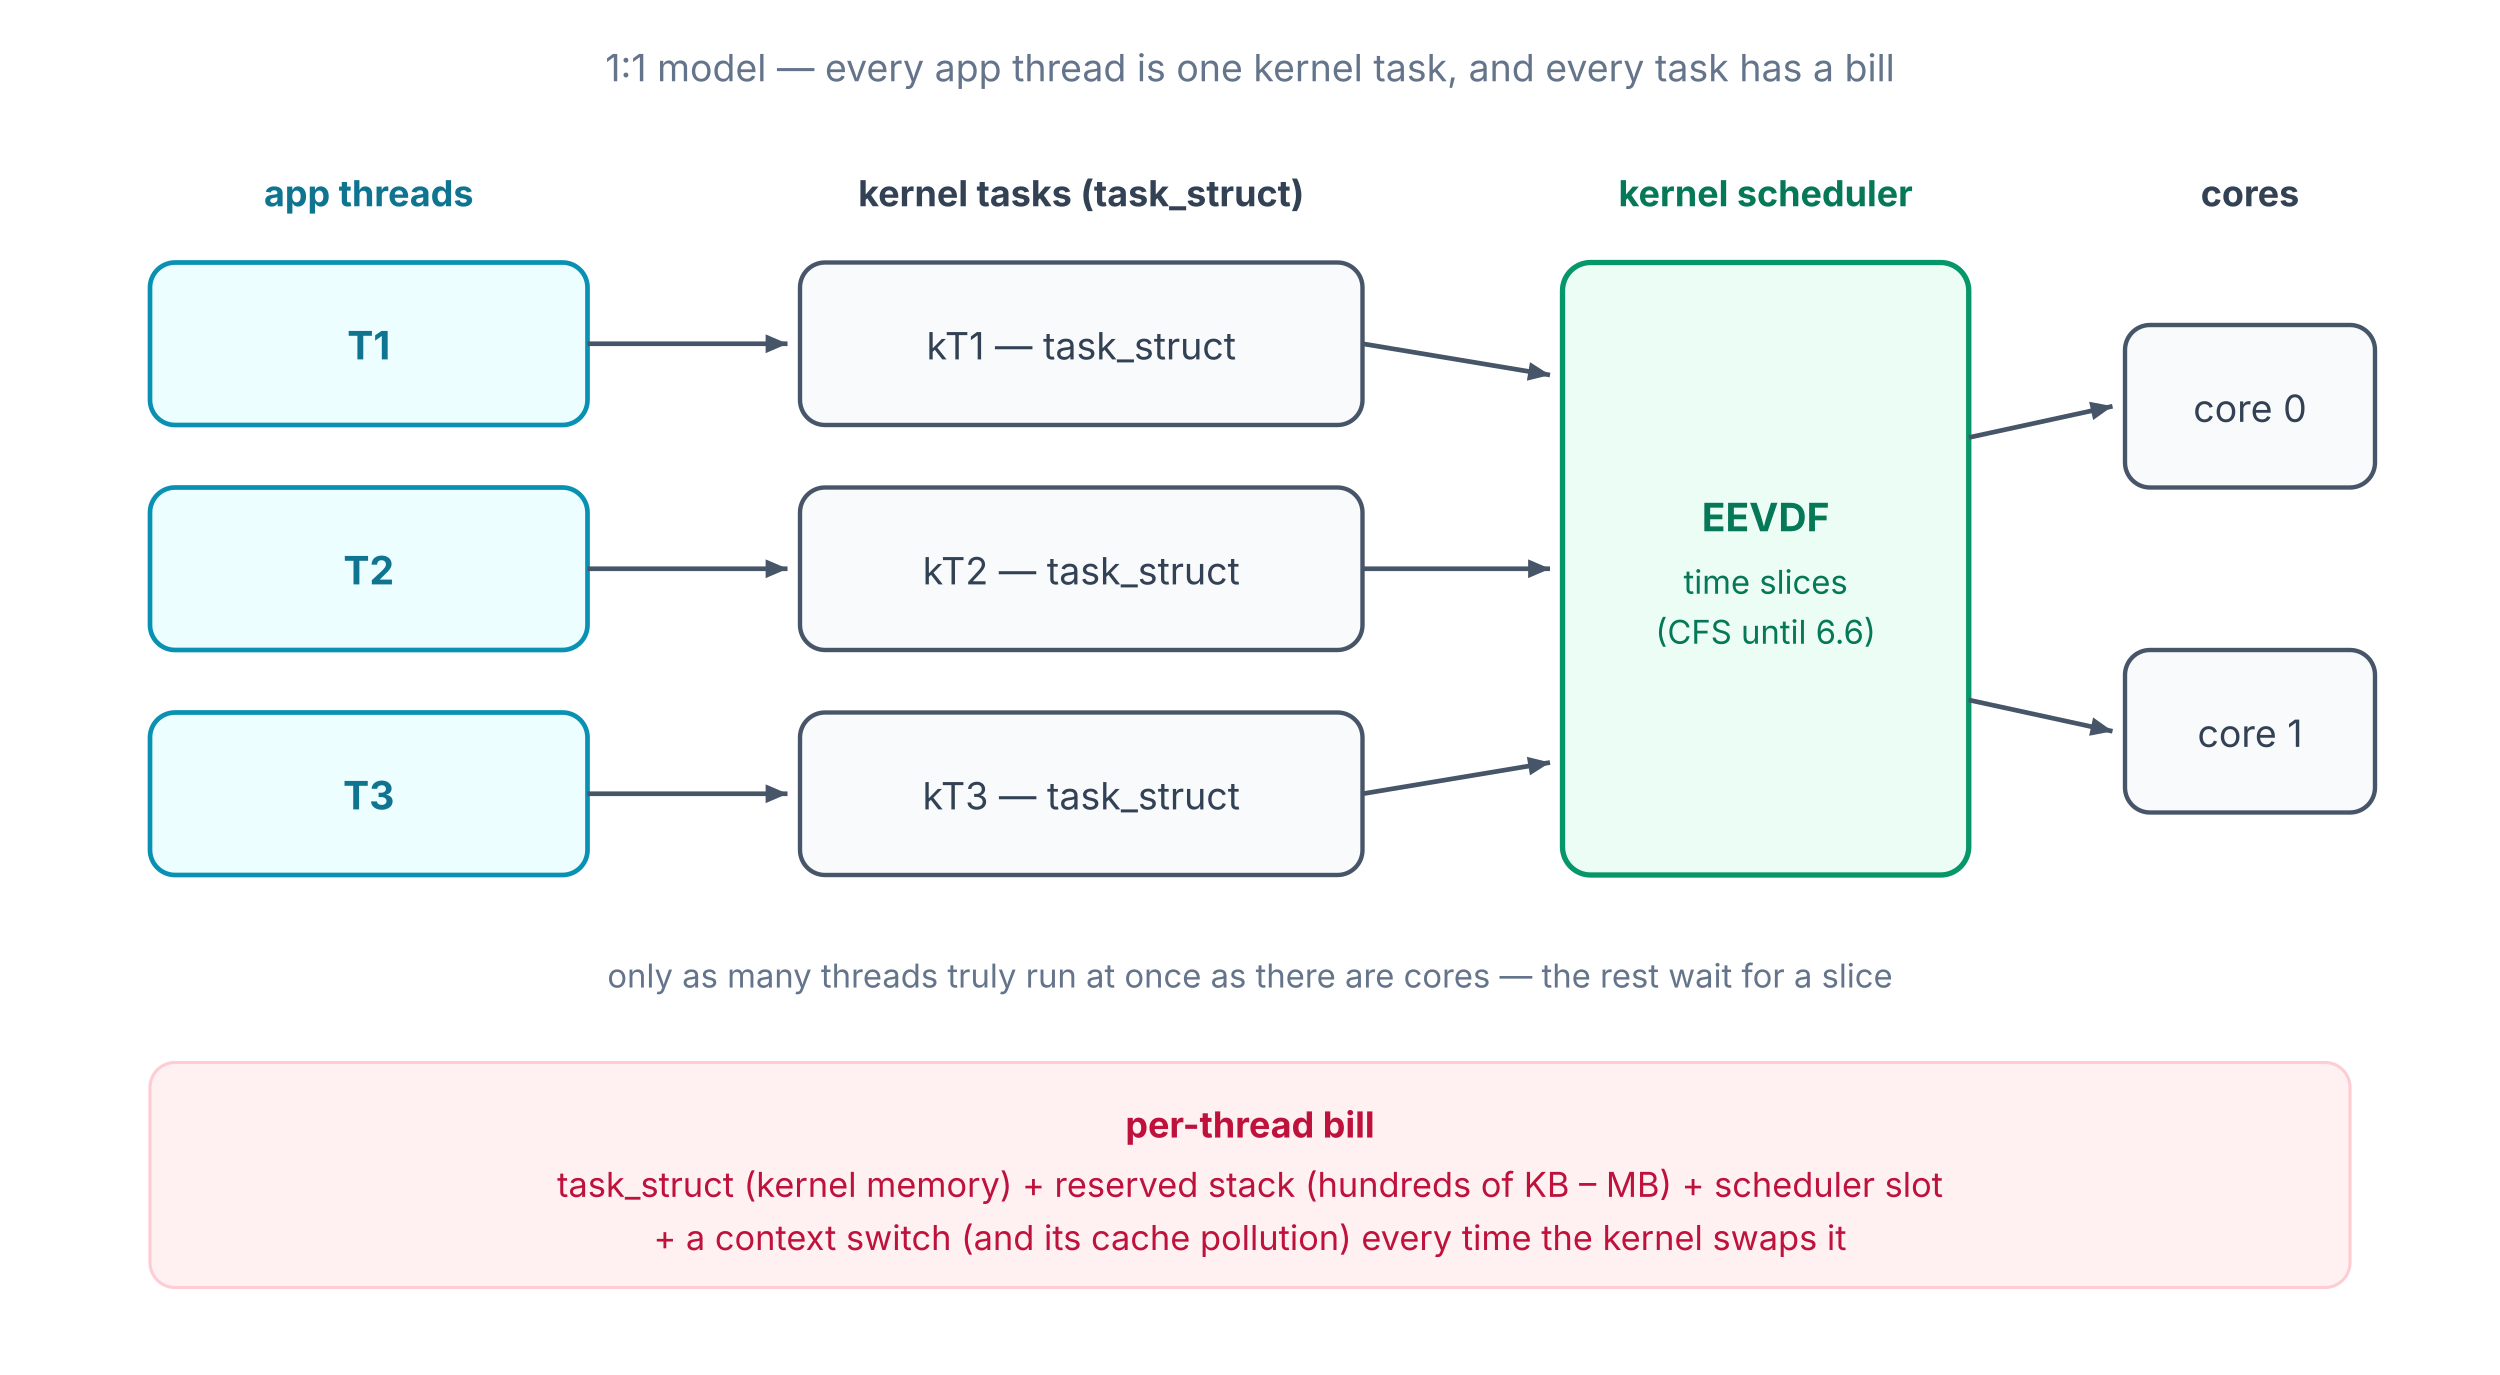
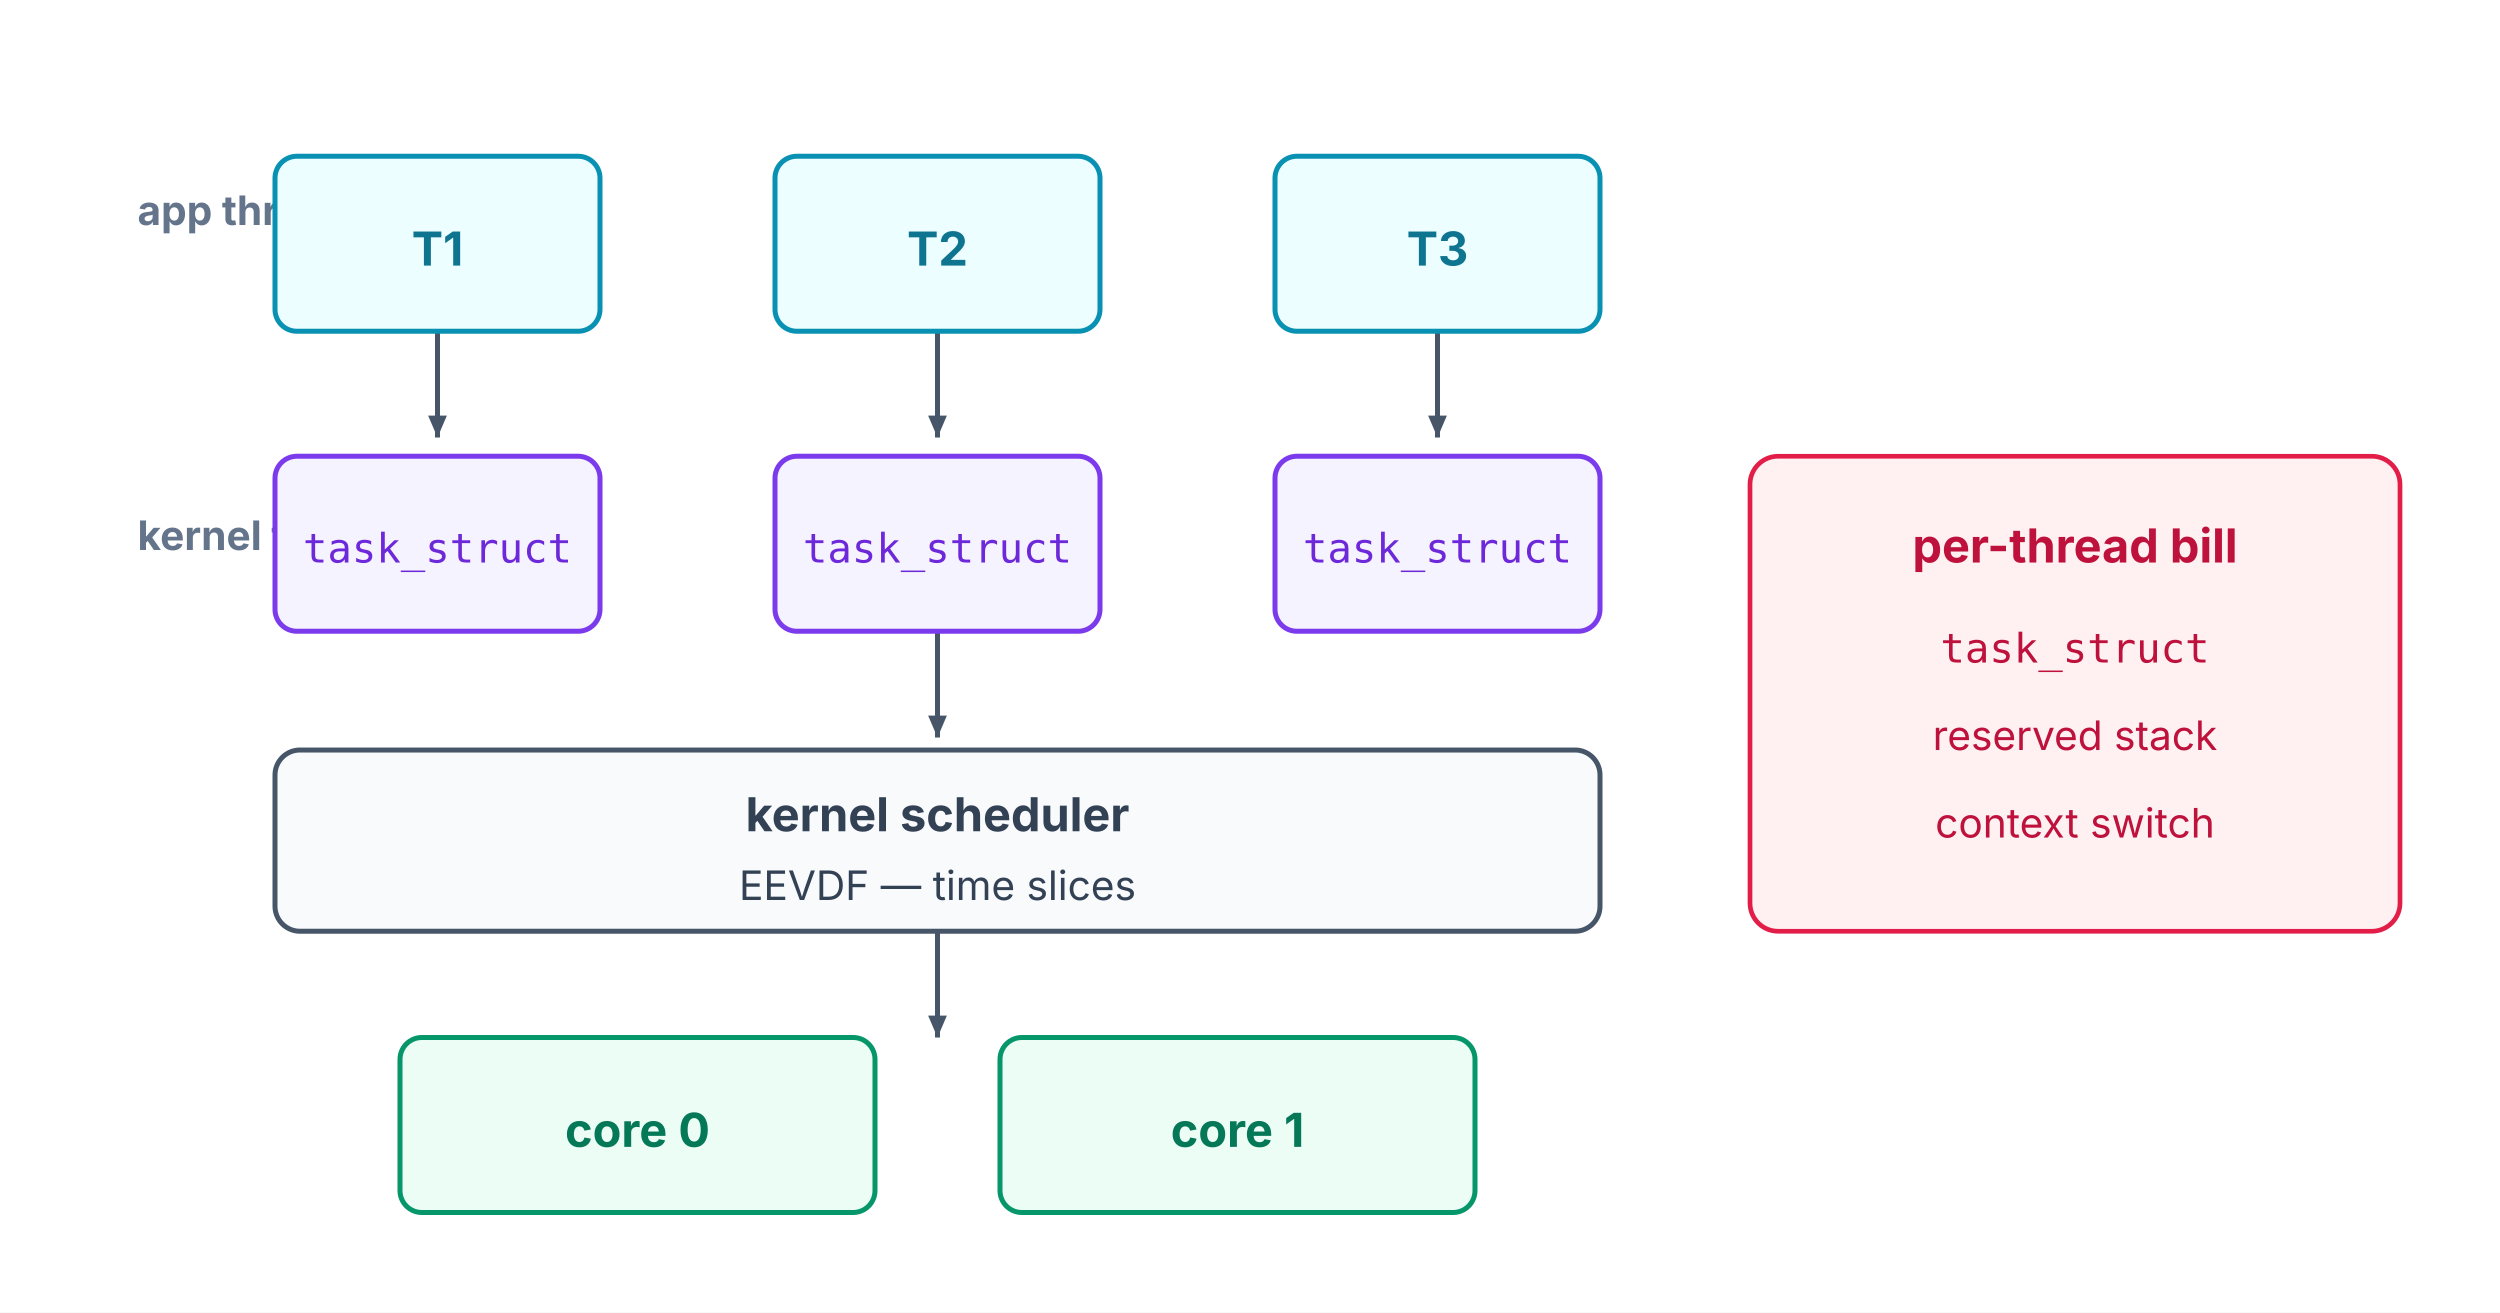
- <svg xmlns="http://www.w3.org/2000/svg" viewBox="0 0 800 440" role="img" aria-labelledby="t1 d1" font-family="Pretendard, ui-sans-serif, system-ui, -apple-system, sans-serif">
+ <svg xmlns="http://www.w3.org/2000/svg" viewBox="0 0 800 420" role="img" aria-labelledby="t1 d1" font-family="Pretendard, ui-sans-serif, system-ui, -apple-system, sans-serif">
  <defs>
    <marker id="m1" markerWidth="10" markerHeight="10" refX="7" refY="3" orient="auto" markerUnits="userSpaceOnUse">
      <path d="M0,0 L7,3 L0,6 Z" fill="#475569" />
    </marker>
  </defs>
-   <rect x="0" y="0" width="800" height="440" fill="#FFFFFF" />
-   <text x="400" y="26" text-anchor="middle" font-size="12" fill="#64748B">1:1 model — every app thread is one kernel task, and every task has a bill</text>
-   <text x="118" y="66" text-anchor="middle" font-size="11.5" font-weight="700" fill="#0E7490">app threads</text>
-   <text x="346" y="66" text-anchor="middle" font-size="11.5" font-weight="700" fill="#334155">kernel tasks (task_struct)</text>
-   <text x="565" y="66" text-anchor="middle" font-size="11.5" font-weight="700" fill="#047857">kernel scheduler</text>
-   <text x="720" y="66" text-anchor="middle" font-size="11.5" font-weight="700" fill="#334155">cores</text>
-   <rect x="48" y="84" width="140" height="52" rx="8" fill="#ECFEFF" stroke="#0891B2" stroke-width="1.5" />
-   <text x="118" y="115" text-anchor="middle" font-size="12.5" font-weight="700" fill="#0E7490">T1</text>
-   <rect x="48" y="156" width="140" height="52" rx="8" fill="#ECFEFF" stroke="#0891B2" stroke-width="1.5" />
-   <text x="118" y="187" text-anchor="middle" font-size="12.5" font-weight="700" fill="#0E7490">T2</text>
-   <rect x="48" y="228" width="140" height="52" rx="8" fill="#ECFEFF" stroke="#0891B2" stroke-width="1.5" />
-   <text x="118" y="259" text-anchor="middle" font-size="12.5" font-weight="700" fill="#0E7490">T3</text>
-   <rect x="256" y="84" width="180" height="52" rx="8" fill="#F8FAFC" stroke="#475569" stroke-width="1.4" />
-   <text x="346" y="115" text-anchor="middle" font-size="12" fill="#334155">kT1 — task_struct</text>
-   <rect x="256" y="156" width="180" height="52" rx="8" fill="#F8FAFC" stroke="#475569" stroke-width="1.4" />
-   <text x="346" y="187" text-anchor="middle" font-size="12" fill="#334155">kT2 — task_struct</text>
-   <rect x="256" y="228" width="180" height="52" rx="8" fill="#F8FAFC" stroke="#475569" stroke-width="1.4" />
-   <text x="346" y="259" text-anchor="middle" font-size="12" fill="#334155">kT3 — task_struct</text>
-   <rect x="500" y="84" width="130" height="196" rx="9" fill="#ECFDF5" stroke="#059669" stroke-width="1.7" />
-   <text x="565" y="170" text-anchor="middle" font-size="12.5" font-weight="700" fill="#047857">EEVDF</text>
-   <text x="565" y="190" text-anchor="middle" font-size="10.5" fill="#047857">time slices</text>
-   <text x="565" y="206" text-anchor="middle" font-size="10.5" fill="#047857">(CFS until 6.6)</text>
-   <rect x="680" y="104" width="80" height="52" rx="8" fill="#F8FAFC" stroke="#475569" stroke-width="1.4" />
-   <text x="720" y="135" text-anchor="middle" font-size="12" fill="#334155">core 0</text>
-   <rect x="680" y="208" width="80" height="52" rx="8" fill="#F8FAFC" stroke="#475569" stroke-width="1.4" />
-   <text x="720" y="239" text-anchor="middle" font-size="12" fill="#334155">core 1</text>
-   <line x1="188" y1="110" x2="252" y2="110" stroke="#475569" stroke-width="1.5" marker-end="url(#m1)" />
-   <line x1="188" y1="182" x2="252" y2="182" stroke="#475569" stroke-width="1.5" marker-end="url(#m1)" />
-   <line x1="188" y1="254" x2="252" y2="254" stroke="#475569" stroke-width="1.5" marker-end="url(#m1)" />
-   <line x1="436" y1="110" x2="496" y2="120" stroke="#475569" stroke-width="1.5" marker-end="url(#m1)" />
-   <line x1="436" y1="182" x2="496" y2="182" stroke="#475569" stroke-width="1.5" marker-end="url(#m1)" />
-   <line x1="436" y1="254" x2="496" y2="244" stroke="#475569" stroke-width="1.5" marker-end="url(#m1)" />
-   <line x1="630" y1="140" x2="676" y2="130" stroke="#475569" stroke-width="1.5" marker-end="url(#m1)" />
-   <line x1="630" y1="224" x2="676" y2="234" stroke="#475569" stroke-width="1.5" marker-end="url(#m1)" />
-   <text x="400" y="316" text-anchor="middle" font-size="10.5" fill="#64748B">only as many threads truly run at once as there are cores — the rest wait for a slice</text>
-   <rect x="48" y="340" width="704" height="72" rx="8" fill="#FFF1F2" stroke="#FECDD3" stroke-width="1" />
-   <text x="400" y="364" text-anchor="middle" font-size="11.5" font-weight="700" fill="#BE123C">per-thread bill</text>
-   <text x="400" y="383" text-anchor="middle" font-size="11" fill="#BE123C">task_struct (kernel memory) + reserved stack (hundreds of KB – MB) + scheduler slot</text>
-   <text x="400" y="400" text-anchor="middle" font-size="11" fill="#BE123C">+ a context switch (and its cache pollution) every time the kernel swaps it</text>
+   <rect x="0" y="0" width="800" height="420" fill="#FFFFFF" />
+   <line x1="140" y1="106" x2="140" y2="140" stroke="#475569" stroke-width="1.6" marker-end="url(#m1)" />
+   <line x1="300" y1="106" x2="300" y2="140" stroke="#475569" stroke-width="1.6" marker-end="url(#m1)" />
+   <line x1="460" y1="106" x2="460" y2="140" stroke="#475569" stroke-width="1.6" marker-end="url(#m1)" />
+   <line x1="300" y1="202" x2="300" y2="236" stroke="#475569" stroke-width="1.6" marker-end="url(#m1)" />
+   <line x1="300" y1="298" x2="300" y2="332" stroke="#475569" stroke-width="1.6" marker-end="url(#m1)" />
+   <text x="44" y="72" font-size="13" font-weight="700" fill="#64748B">app threads</text>
+   <rect x="88" y="50" width="104" height="56" rx="7" fill="#ECFEFF" stroke="#0891B2" stroke-width="1.6" />
+   <text x="140" y="85" text-anchor="middle" font-size="15" font-weight="700" fill="#0E7490">T1</text>
+   <rect x="248" y="50" width="104" height="56" rx="7" fill="#ECFEFF" stroke="#0891B2" stroke-width="1.6" />
+   <text x="300" y="85" text-anchor="middle" font-size="15" font-weight="700" fill="#0E7490">T2</text>
+   <rect x="408" y="50" width="104" height="56" rx="7" fill="#ECFEFF" stroke="#0891B2" stroke-width="1.6" />
+   <text x="460" y="85" text-anchor="middle" font-size="15" font-weight="700" fill="#0E7490">T3</text>
+   <text x="44" y="176" font-size="13" font-weight="700" fill="#64748B">kernel tasks</text>
+   <rect x="88" y="146" width="104" height="56" rx="7" fill="#F5F3FF" stroke="#7C3AED" stroke-width="1.6" />
+   <text x="140" y="180" text-anchor="middle" font-size="13" fill="#6D28D9" font-family="ui-monospace, monospace">task_struct</text>
+   <rect x="248" y="146" width="104" height="56" rx="7" fill="#F5F3FF" stroke="#7C3AED" stroke-width="1.6" />
+   <text x="300" y="180" text-anchor="middle" font-size="13" fill="#6D28D9" font-family="ui-monospace, monospace">task_struct</text>
+   <rect x="408" y="146" width="104" height="56" rx="7" fill="#F5F3FF" stroke="#7C3AED" stroke-width="1.6" />
+   <text x="460" y="180" text-anchor="middle" font-size="13" fill="#6D28D9" font-family="ui-monospace, monospace">task_struct</text>
+   <rect x="88" y="240" width="424" height="58" rx="8" fill="#F8FAFC" stroke="#475569" stroke-width="1.6" />
+   <text x="300" y="266" text-anchor="middle" font-size="15" font-weight="700" fill="#334155">kernel scheduler</text>
+   <text x="300" y="288" text-anchor="middle" font-size="13" fill="#334155">EEVDF — time slices</text>
+   <rect x="128" y="332" width="152" height="56" rx="7" fill="#ECFDF5" stroke="#059669" stroke-width="1.6" />
+   <text x="204" y="367" text-anchor="middle" font-size="15" font-weight="700" fill="#047857">core 0</text>
+   <rect x="320" y="332" width="152" height="56" rx="7" fill="#ECFDF5" stroke="#059669" stroke-width="1.6" />
+   <text x="396" y="367" text-anchor="middle" font-size="15" font-weight="700" fill="#047857">core 1</text>
+   <rect x="560" y="146" width="208" height="152" rx="9" fill="#FFF1F2" stroke="#E11D48" stroke-width="1.5" />
+   <text x="664" y="180" text-anchor="middle" font-size="15" font-weight="700" fill="#BE123C">per-thread bill</text>
+   <text x="664" y="212" text-anchor="middle" font-size="13" fill="#BE123C" font-family="ui-monospace, monospace">task_struct</text>
+   <text x="664" y="240" text-anchor="middle" font-size="13" fill="#BE123C">reserved stack</text>
+   <text x="664" y="268" text-anchor="middle" font-size="13" fill="#BE123C">context switch</text>
</svg>
